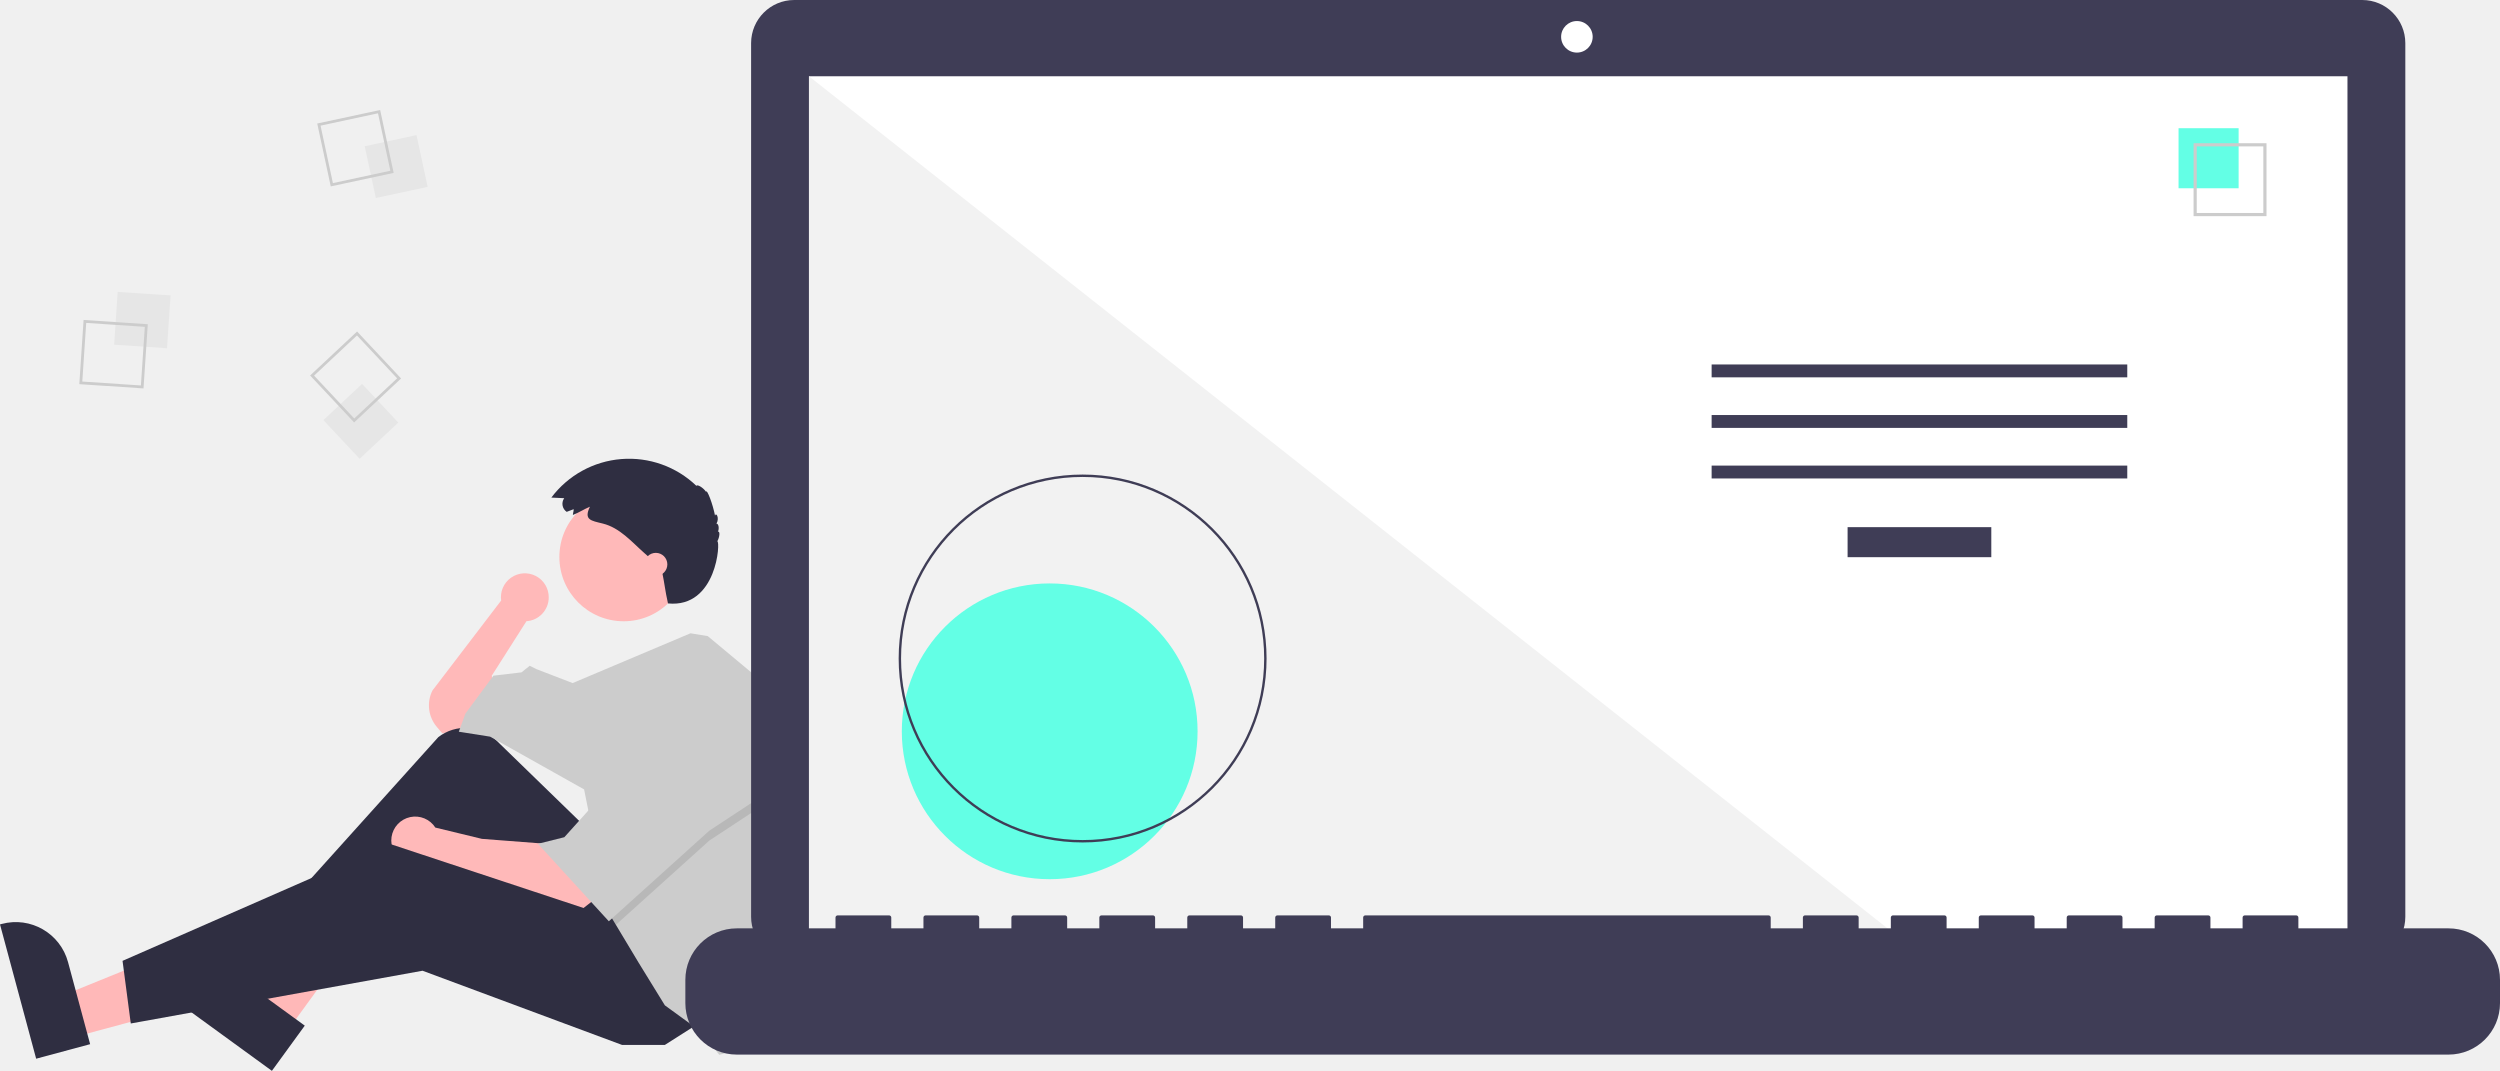
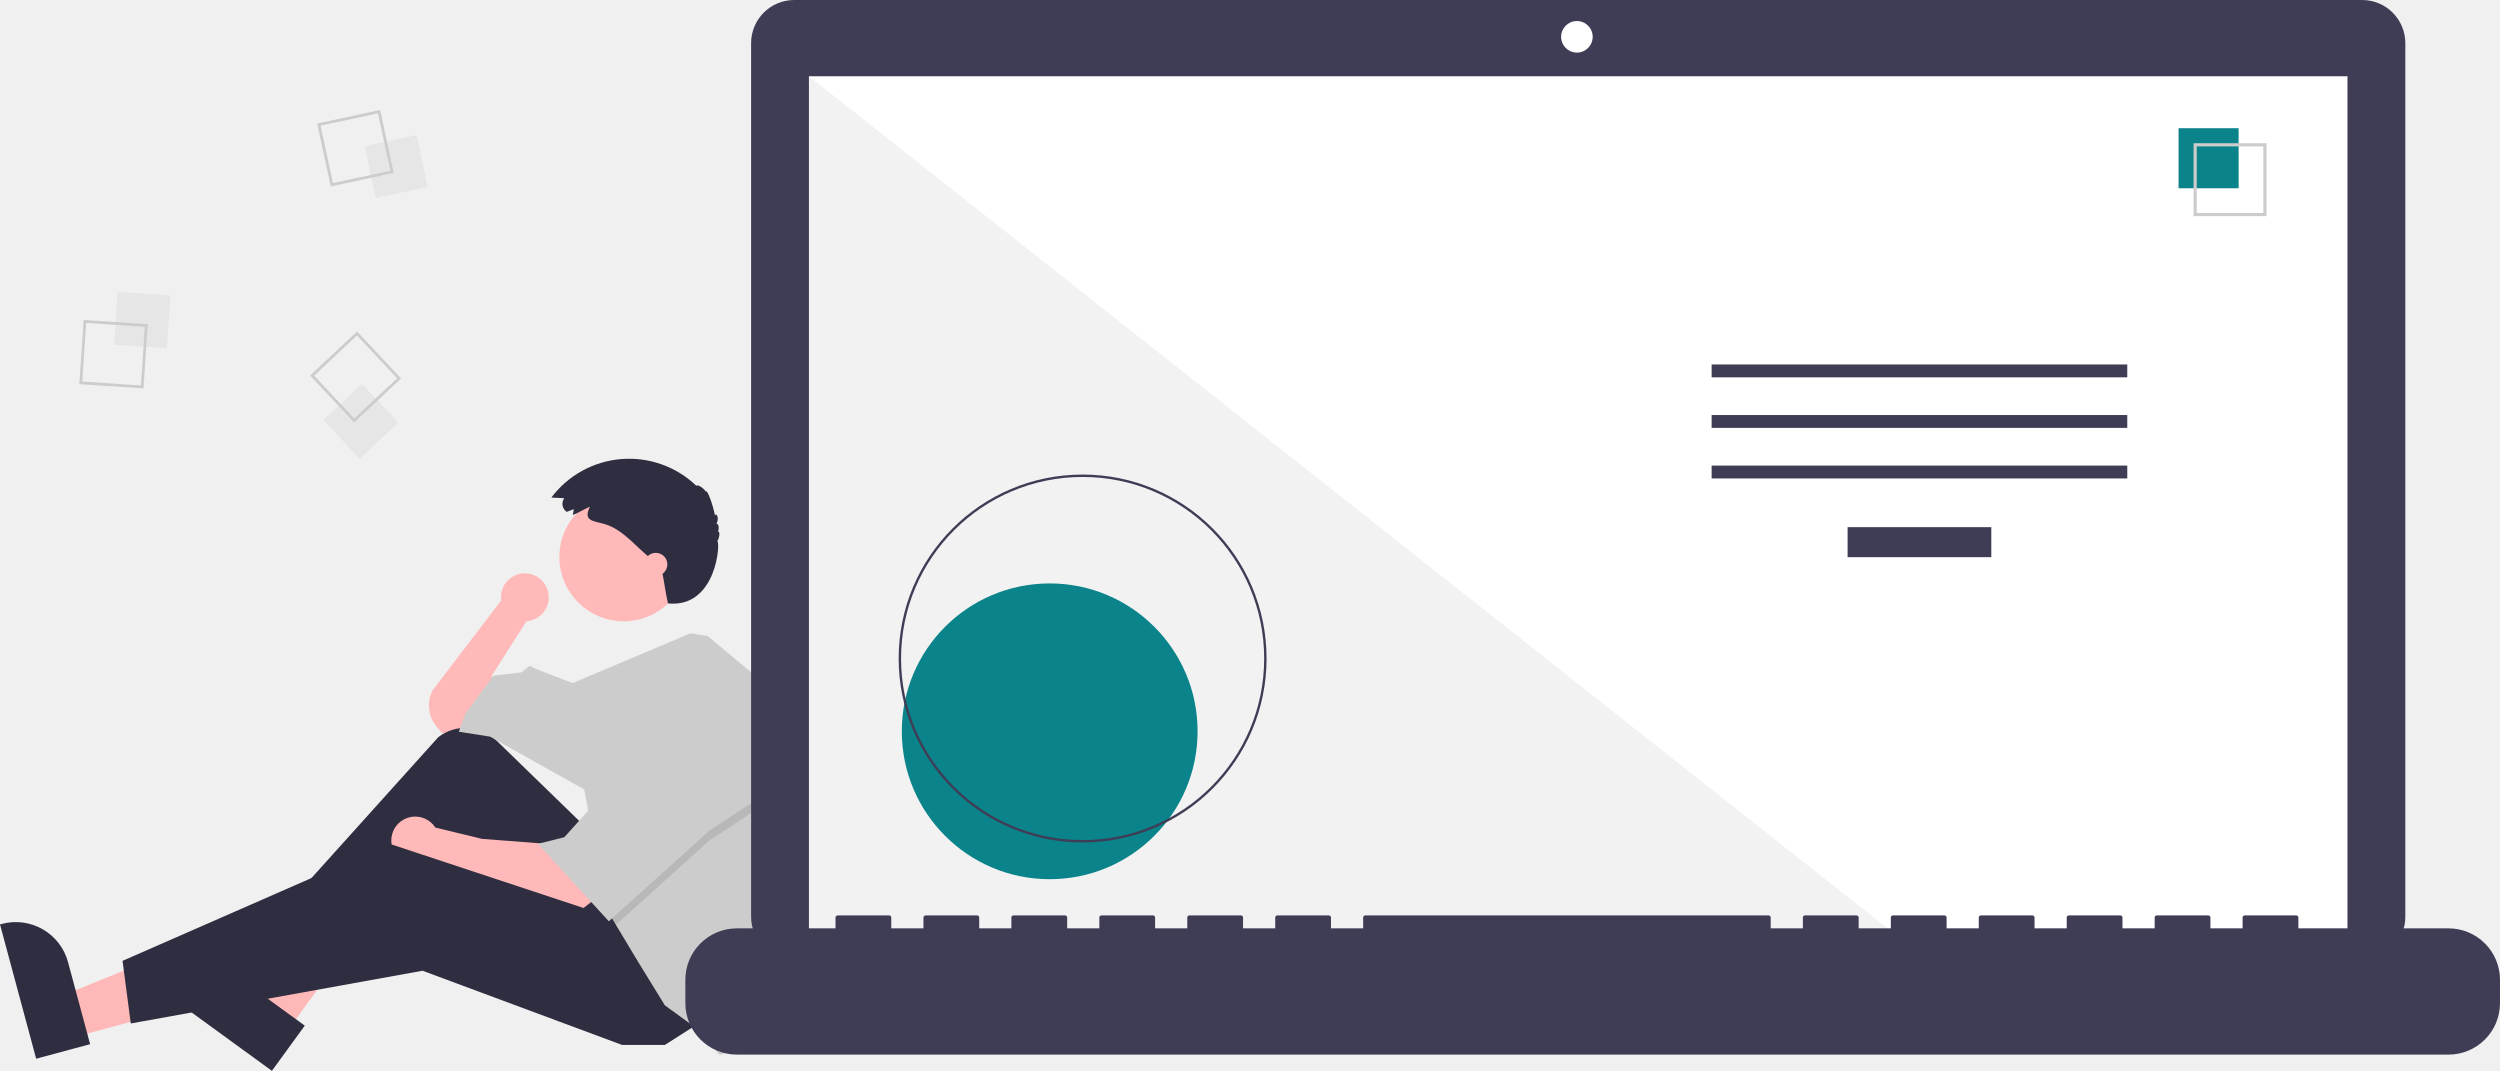
<svg xmlns="http://www.w3.org/2000/svg" id="ba230943-1bdb-4bd0-9561-c7824586c7f7" data-name="Layer 1" width="1019.484" height="436.681" viewBox="0 0 1019.484 436.681">
  <path d="M314.028,475.274a9.751,9.751,0,1,0-19.407,1.282l-28.014,36.686a13.583,13.583,0,0,0,1.836,14.914l2.198,2.564,10.083-2.017,11.428-10.083L290.806,507.192l14.117-22.183-.018-.016A9.743,9.743,0,0,0,314.028,475.274Z" transform="translate(-90.2579 -231.6594)" fill="#ffb9b9" />
  <polygon points="30.041 422.968 25.468 405.984 88.8 380.265 95.549 405.331 30.041 422.968" fill="#ffb8b8" />
  <path d="M105.002,663.391,90.258,608.629l.693-.187a22.075,22.075,0,0,1,27.054,15.575l0.0.001L127.01,657.466Z" transform="translate(-90.2579 -231.6594)" fill="#2f2e41" />
  <polygon points="117.278 420.254 103.054 409.91 136.185 350.121 157.179 365.388 117.278 420.254" fill="#ffb8b8" />
  <path d="M201.137,668.341,155.271,634.985l.422-.58a22.075,22.075,0,0,1,30.835-4.87l.001.001L214.542,649.908Z" transform="translate(-90.2579 -231.6594)" fill="#2f2e41" />
  <path d="M328.45,568.364l-35.795-34.773a18.076,18.076,0,0,0-23.668-1.322L201.401,607.352l6.05,9.411L271.984,573.069l43.694,57.139,41.678-20.838Z" transform="translate(-90.2579 -231.6594)" fill="#2f2e41" />
  <path d="M312.989,575.758l-26.217-2.017-18.986-4.603a9.753,9.753,0,1,0-1.85,12.656l-.003.014,11.428,4.706,49.072,16.806,6.05-4.706Z" transform="translate(-90.2579 -231.6594)" fill="#ffb9b9" />
  <polygon points="285.92 416.699 271.131 426.11 253.653 426.11 172.315 395.86 53.332 417.371 49.971 391.826 158.871 344.099 254.326 375.693 285.92 416.699" fill="#2f2e41" />
  <circle cx="254.326" cy="227.132" r="26.217" fill="#ffb9b9" />
  <path d="M412.417,563.463a150.631,150.631,0,0,1-7.388,46.592l-1.963,6.037-9.411,43.022-10.083,2.689-7.394-9.411-14.789-10.755L350.634,624.158,341.411,608.791l-2.877-4.8-10.083-50.416-38.317-21.511-12.772-2.017,2.689-7.394,11.428-15.461L302.906,505.847l3.361-2.689,2.689,1.344,14.823,5.71,48.057-20.304,7.031,1.15L403.067,511.225A150.499,150.499,0,0,1,412.417,563.463Z" transform="translate(-90.2579 -231.6594)" fill="#ccc" />
  <polygon points="314.825 325.949 289.281 342.754 251.153 377.131 248.276 372.332 240.209 331.999 242.226 331.999 263.065 293.683 314.825 325.949" opacity="0.1" style="isolation:isolate" />
  <polygon points="263.065 289.649 242.226 327.965 230.126 341.41 219.371 344.099 248.276 375.693 289.281 338.721 314.825 321.915 263.065 289.649" fill="#ccc" />
  <path d="M324.193,439.299l-2.841,1.093a3.965,3.965,0,0,1-1.06-5.507q.023-.034.047-.067l-5.249-.246a39.637,39.637,0,0,1,59.173-4.77c.239-.823,2.844.778,3.908,2.402.357-1.339,2.8,5.135,3.664,9.712.4-1.524,1.938.936.591,3.297.854-.125,1.239,2.059.578,3.276.934-.439.777,2.169-.236,3.911,1.333-.118-.114,27.331-20.114,25.331-1.392-6.397-1-6-2.64-14.226-.763-.81-1.599-1.548-2.433-2.284l-4.513-3.983c-5.247-4.632-10.021-10.348-17.011-12.08-4.804-1.19-7.841-1.458-5.223-6.872-2.365.987-4.574,2.455-6.961,3.372C323.905,440.902,324.239,440.055,324.193,439.299Z" transform="translate(-90.2579 -231.6594)" fill="#2f2e41" />
  <circle cx="267.434" cy="230.157" r="4.706" fill="#ffb9b9" />
  <rect x="137.514" y="351.376" width="21.61" height="21.61" transform="translate(-313.1754 254.4458) rotate(-86.18992)" fill="#e6e6e6" style="isolation:isolate" />
  <path d="M124.344,362.131l26.183,1.744-1.744,26.183-26.183-1.744Zm24.969,2.806-23.906-1.592-1.592,23.906,23.906,1.592Z" transform="translate(-90.2579 -231.6594)" fill="#ccc" />
  <rect x="241.009" y="288.772" width="21.61" height="21.61" transform="translate(-147.5724 -172.0746) rotate(-12.12675)" fill="#e6e6e6" style="isolation:isolate" />
  <path d="M245.278,276.51l5.513,25.655-25.655,5.513-5.513-25.655Zm4.157,24.779-5.033-23.424-23.424,5.033,5.033,23.424Z" transform="translate(-90.2579 -231.6594)" fill="#ccc" />
  <rect x="226.603" y="392.674" width="21.61" height="21.61" transform="translate(-301.9456 39.64172) rotate(-43.12712)" fill="#e6e6e6" style="isolation:isolate" />
  <path d="M253.815,385.997,234.663,403.935l-17.939-19.152,19.152-17.939Zm-19.099,16.326,17.486-16.379-16.379-17.486-17.486,16.379Z" transform="translate(-90.2579 -231.6594)" fill="#ccc" />
  <path d="M1053.535,231.659H414.152a17.598,17.598,0,0,0-17.599,17.598v356.252a17.599,17.599,0,0,0,17.599,17.599H1053.535a17.599,17.599,0,0,0,17.599-17.599V249.258a17.599,17.599,0,0,0-17.599-17.598Z" transform="translate(-90.2579 -231.6594)" fill="#3f3d56" />
  <rect x="329.89" y="31.101" width="627.391" height="353.913" fill="#fff" />
  <circle cx="643.049" cy="15.014" r="6.435" fill="#fff" />
  <polygon points="777.858 385.015 329.89 385.015 329.89 31.102 777.858 385.015" fill="#f2f2f2" style="isolation:isolate" />
-   <circle cx="428.058" cy="298.224" r="60.307" fill="#63ffe5" />
+   <circle cx="428.058" cy="298.224" r="60.307" fill="#0a838a" />
  <path d="M531.741,575.21a75.016,75.016,0,1,1,75.016-75.016A75.016,75.016,0,0,1,531.741,575.21Zm0-149.051A74.035,74.035,0,1,0,605.776,500.194a74.035,74.035,0,0,0-74.035-74.035Z" transform="translate(-90.2579 -231.6594)" fill="#3f3d56" />
  <rect x="753.437" y="214.97" width="58.605" height="12.246" fill="#3f3d56" />
  <rect x="697.991" y="148.627" width="169.497" height="5.248" fill="#3f3d56" />
  <rect x="697.991" y="169.246" width="169.497" height="5.248" fill="#3f3d56" />
  <rect x="697.991" y="189.866" width="169.497" height="5.248" fill="#3f3d56" />
-   <rect x="888.401" y="52.282" width="24.492" height="24.492" fill="#63ffe5" />
+   <rect x="888.401" y="52.282" width="24.492" height="24.492" fill="#0a838a" />
  <path d="M1014.522,319.804h-29.74v-29.74h29.74Zm-28.447-1.293h27.154V291.357H986.075Z" transform="translate(-90.2579 -231.6594)" fill="#ccc" />
  <path d="M1088.749,610.239h-61.229v-4.412a.875.875,0,0,0-.875-.875h-20.993a.875.875,0,0,0-.875.875v4.412H991.657v-4.412a.875.875,0,0,0-.875-.875H969.789a.875.875,0,0,0-.875.875h0v4.412H955.794v-4.412a.875.875,0,0,0-.875-.875h-20.993a.875.875,0,0,0-.875.875h0v4.412H919.931v-4.412a.875.875,0,0,0-.875-.875H898.064a.875.875,0,0,0-.875.875v4.412H884.068v-4.412a.875.875,0,0,0-.875-.875H862.201a.875.875,0,0,0-.875.875h0v4.412H848.205v-4.412a.875.875,0,0,0-.875-.875H826.338a.875.875,0,0,0-.875.875h0v4.412H812.343v-4.412a.875.875,0,0,0-.875-.875H647.023a.875.875,0,0,0-.875.875h0v4.412H633.028v-4.412a.875.875,0,0,0-.875-.875H611.161a.875.875,0,0,0-.875.875h0v4.412h-13.121v-4.412a.875.875,0,0,0-.875-.875h-20.993a.875.875,0,0,0-.875.875h0v4.412H561.302v-4.412a.875.875,0,0,0-.875-.875H539.435a.875.875,0,0,0-.875.875h0v4.412H525.44v-4.412a.875.875,0,0,0-.875-.875H503.572a.875.875,0,0,0-.875.875h0v4.412h-13.121v-4.412a.875.875,0,0,0-.875-.875H467.709a.875.875,0,0,0-.875.875v4.412H453.714v-4.412a.875.875,0,0,0-.875-.875H431.846a.875.875,0,0,0-.875.875h0v4.412H390.735A20.993,20.993,0,0,0,369.742,631.232v9.492A20.993,20.993,0,0,0,390.735,661.717h698.014a20.993,20.993,0,0,0,20.993-20.993V631.232A20.993,20.993,0,0,0,1088.749,610.239Z" transform="translate(-90.2579 -231.6594)" fill="#3f3d56" />
</svg>
